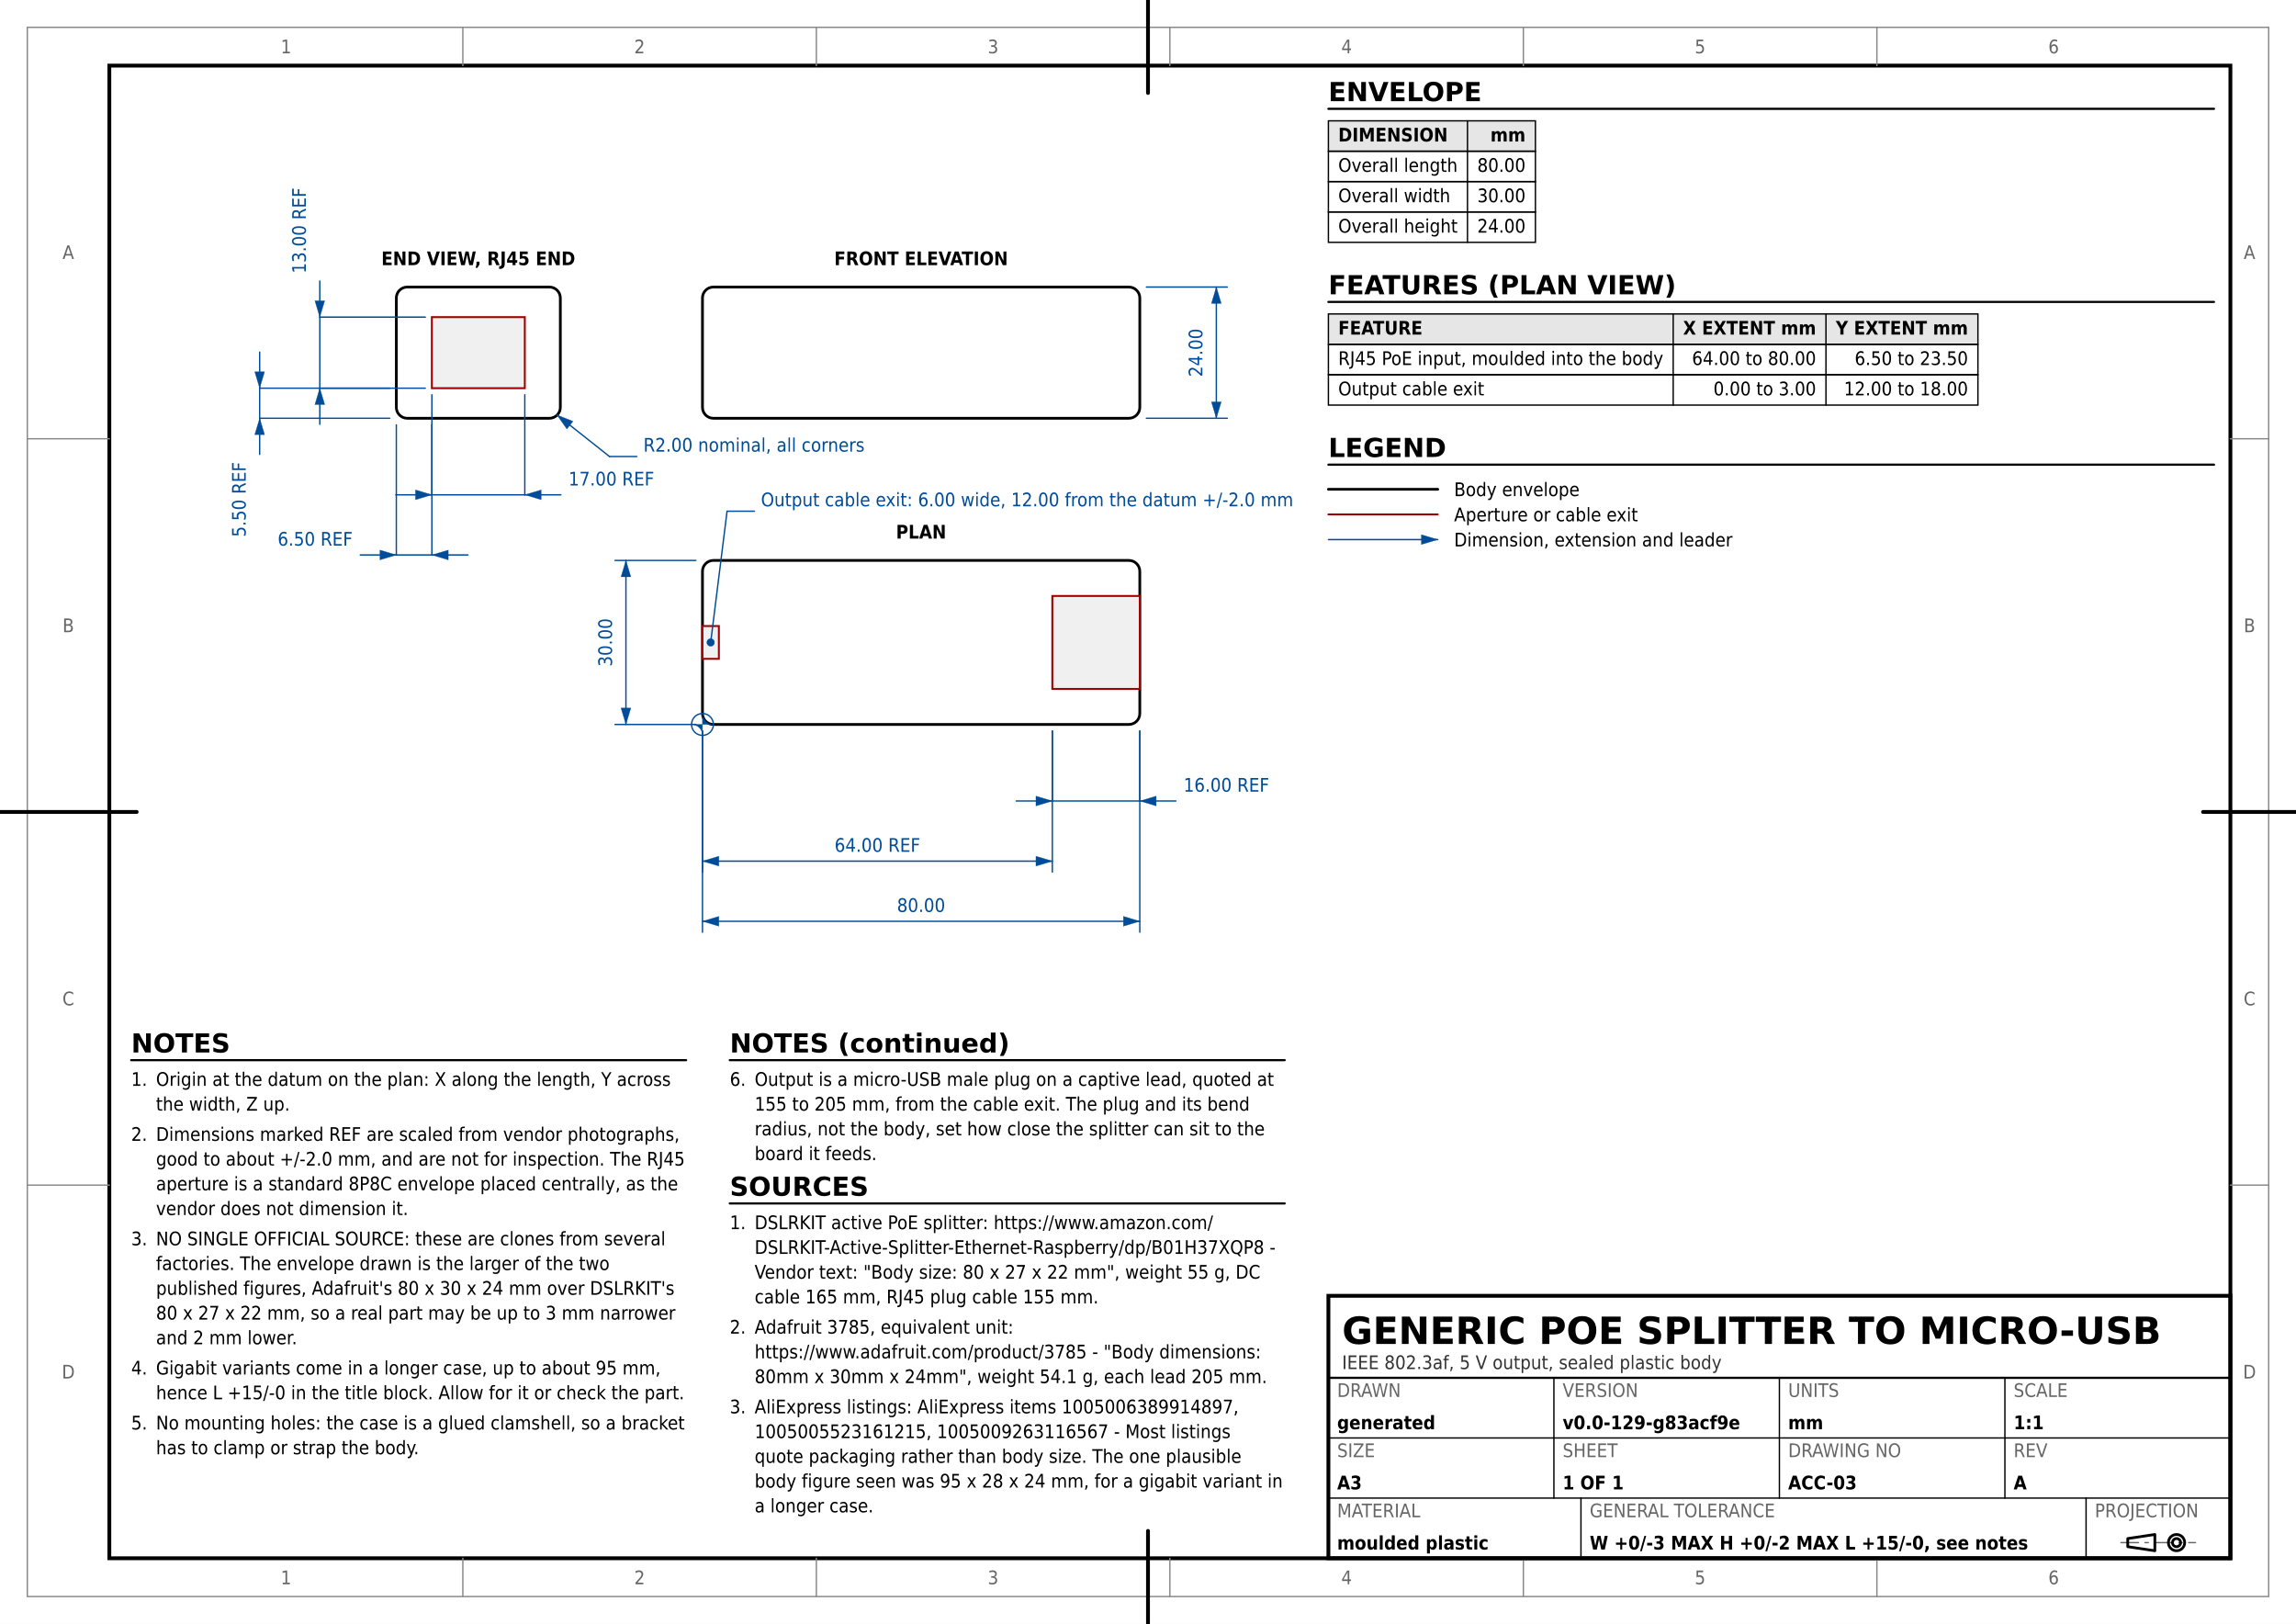
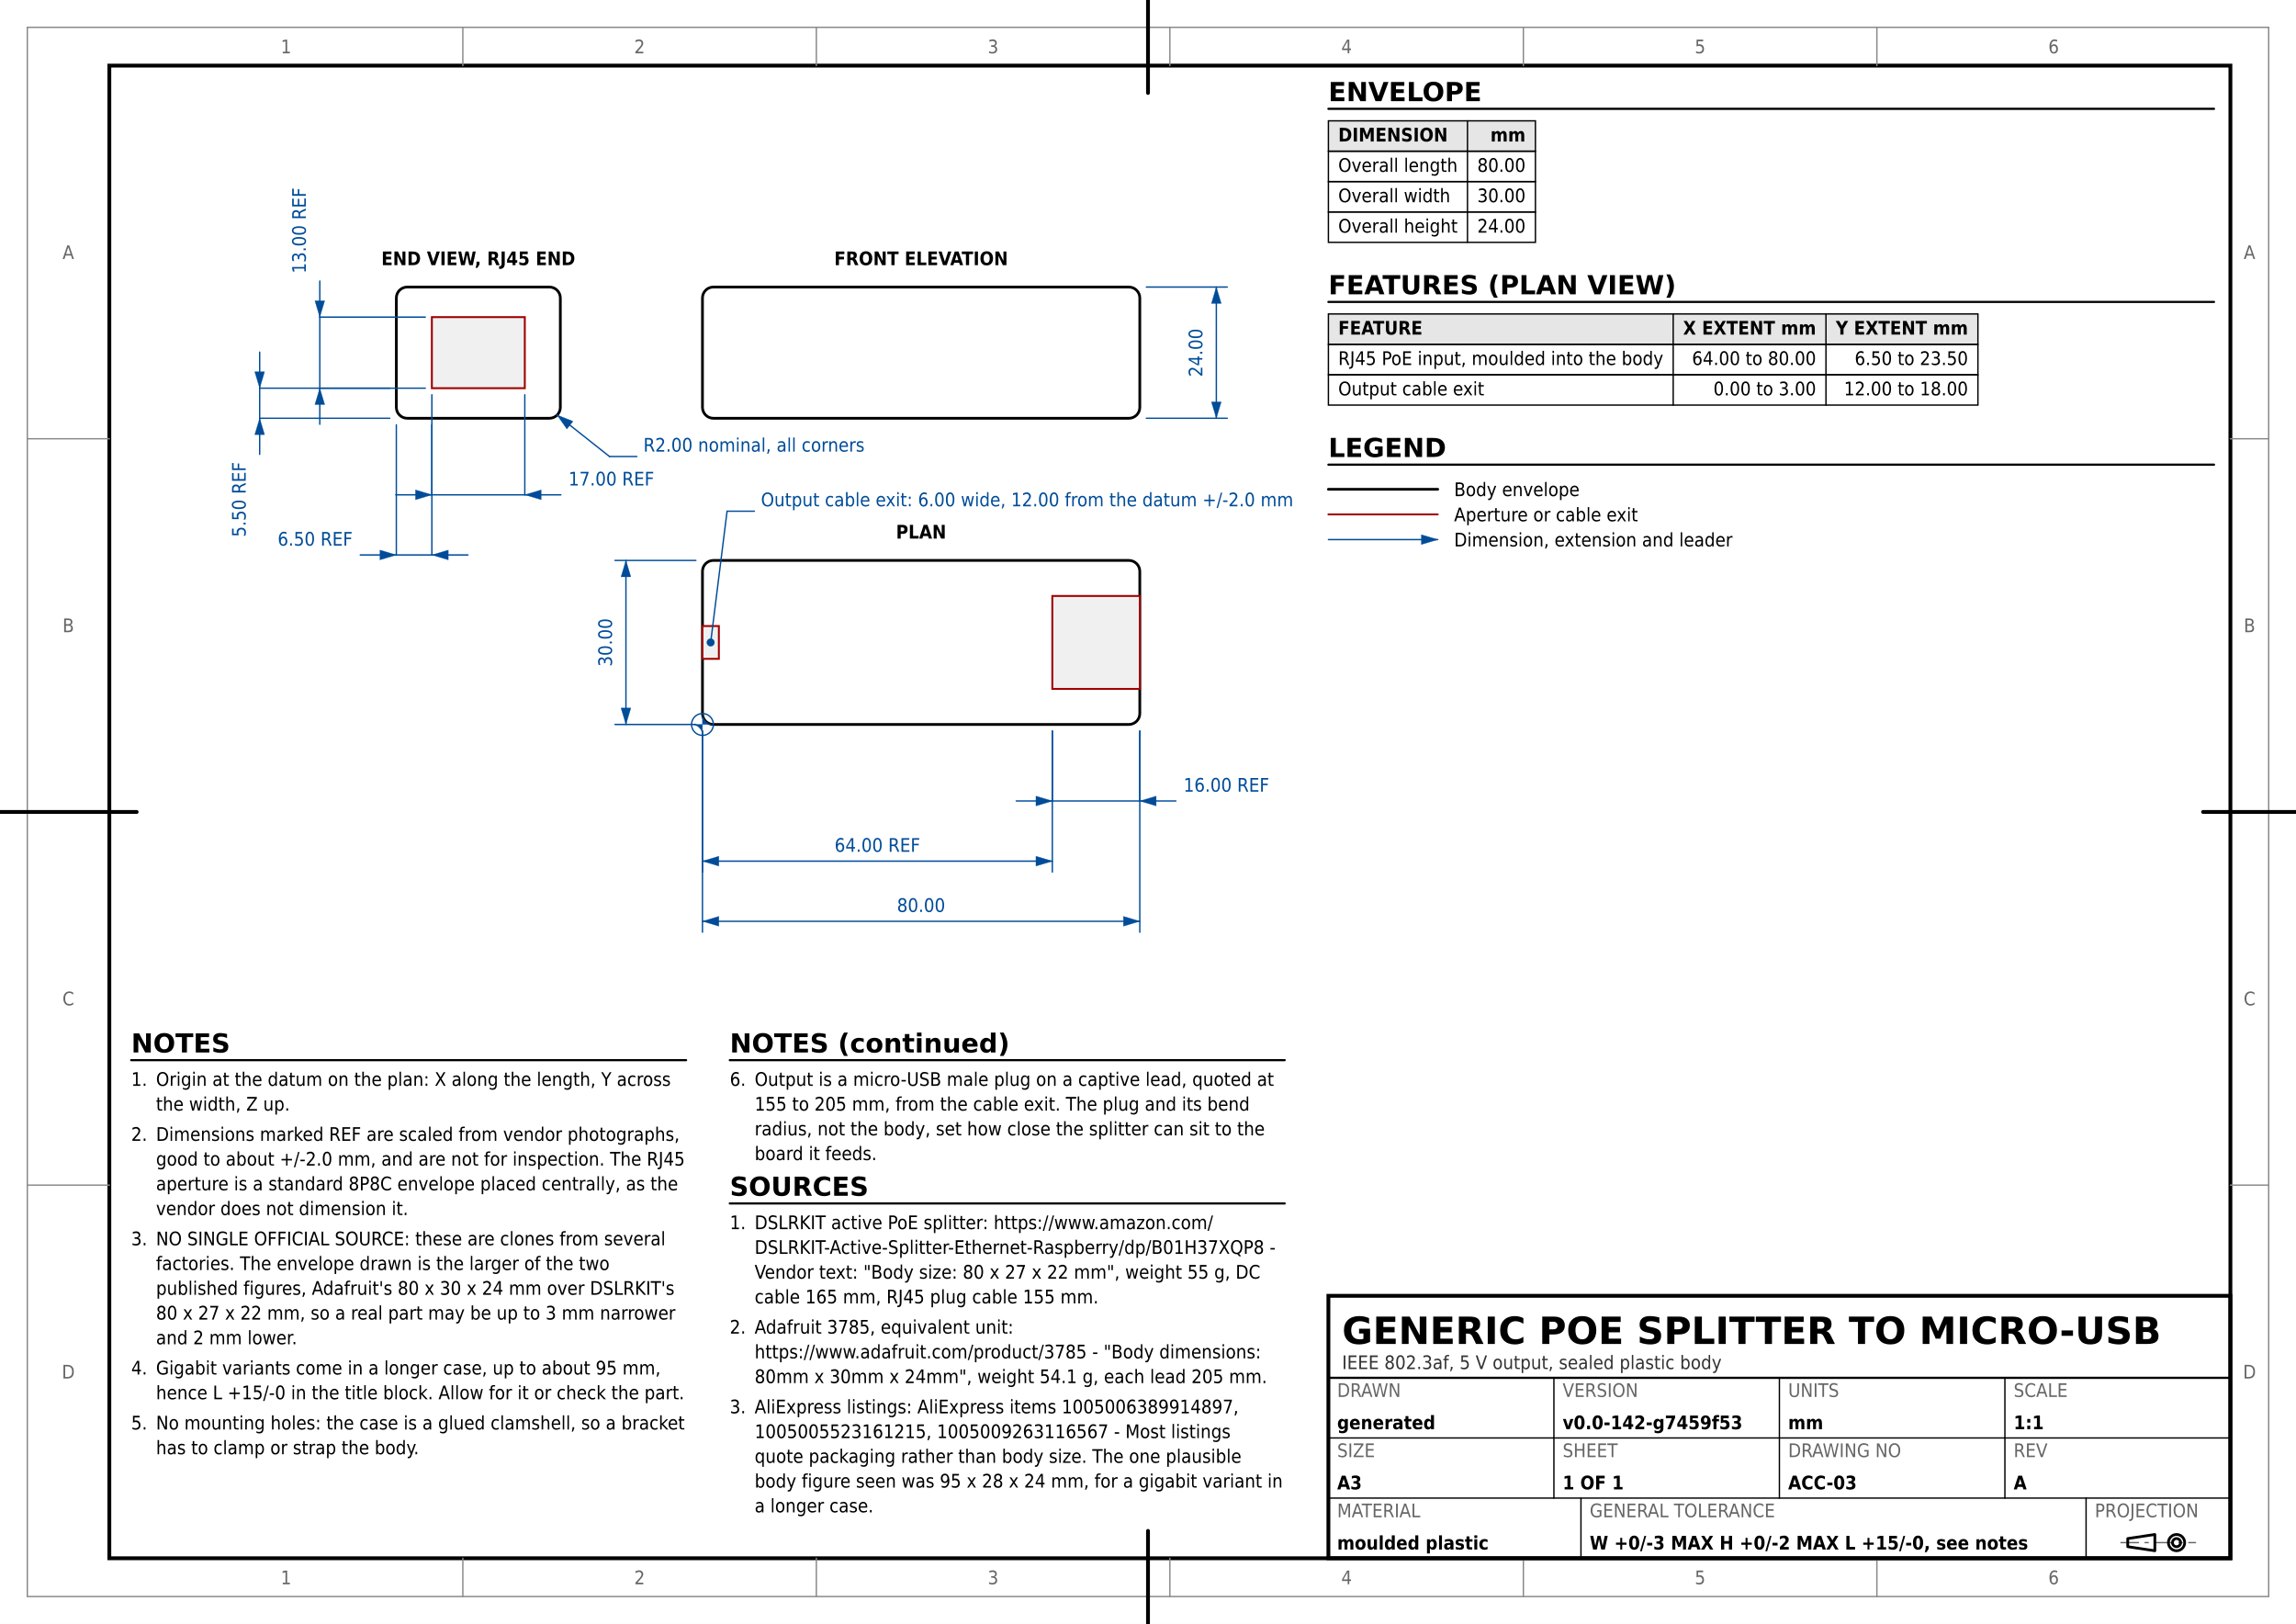
<svg xmlns="http://www.w3.org/2000/svg" version="1.1" width="420mm" height="297mm" viewBox="0 0 420 297">
  <rect width="100%" height="100%" fill="#ffffff" />
  <rect x="5" y="5" width="410" height="287" fill="none" stroke="#888888" stroke-width="0.25" />
  <rect x="20" y="12" width="388" height="273" fill="none" stroke="#000000" stroke-width="0.7" />
  <text x="52.333" y="289.75" font-family="DejaVu Sans Condensed, DejaVu Sans, Liberation Sans, sans-serif" font-size="3.429" fill="#666666" text-anchor="middle">1</text>
  <text x="52.333" y="9.75" font-family="DejaVu Sans Condensed, DejaVu Sans, Liberation Sans, sans-serif" font-size="3.429" fill="#666666" text-anchor="middle">1</text>
  <line x1="84.667" y1="292" x2="84.667" y2="285" stroke="#888888" stroke-width="0.25" stroke-linecap="round" />
  <line x1="84.667" y1="12" x2="84.667" y2="5" stroke="#888888" stroke-width="0.25" stroke-linecap="round" />
  <text x="117" y="289.75" font-family="DejaVu Sans Condensed, DejaVu Sans, Liberation Sans, sans-serif" font-size="3.429" fill="#666666" text-anchor="middle">2</text>
  <text x="117" y="9.75" font-family="DejaVu Sans Condensed, DejaVu Sans, Liberation Sans, sans-serif" font-size="3.429" fill="#666666" text-anchor="middle">2</text>
  <line x1="149.333" y1="292" x2="149.333" y2="285" stroke="#888888" stroke-width="0.25" stroke-linecap="round" />
  <line x1="149.333" y1="12" x2="149.333" y2="5" stroke="#888888" stroke-width="0.25" stroke-linecap="round" />
  <text x="181.667" y="289.75" font-family="DejaVu Sans Condensed, DejaVu Sans, Liberation Sans, sans-serif" font-size="3.429" fill="#666666" text-anchor="middle">3</text>
  <text x="181.667" y="9.75" font-family="DejaVu Sans Condensed, DejaVu Sans, Liberation Sans, sans-serif" font-size="3.429" fill="#666666" text-anchor="middle">3</text>
  <line x1="214" y1="292" x2="214" y2="285" stroke="#888888" stroke-width="0.25" stroke-linecap="round" />
  <line x1="214" y1="12" x2="214" y2="5" stroke="#888888" stroke-width="0.25" stroke-linecap="round" />
  <text x="246.333" y="289.75" font-family="DejaVu Sans Condensed, DejaVu Sans, Liberation Sans, sans-serif" font-size="3.429" fill="#666666" text-anchor="middle">4</text>
  <text x="246.333" y="9.75" font-family="DejaVu Sans Condensed, DejaVu Sans, Liberation Sans, sans-serif" font-size="3.429" fill="#666666" text-anchor="middle">4</text>
  <line x1="278.667" y1="292" x2="278.667" y2="285" stroke="#888888" stroke-width="0.25" stroke-linecap="round" />
  <line x1="278.667" y1="12" x2="278.667" y2="5" stroke="#888888" stroke-width="0.25" stroke-linecap="round" />
  <text x="311" y="289.75" font-family="DejaVu Sans Condensed, DejaVu Sans, Liberation Sans, sans-serif" font-size="3.429" fill="#666666" text-anchor="middle">5</text>
  <text x="311" y="9.75" font-family="DejaVu Sans Condensed, DejaVu Sans, Liberation Sans, sans-serif" font-size="3.429" fill="#666666" text-anchor="middle">5</text>
  <line x1="343.333" y1="292" x2="343.333" y2="285" stroke="#888888" stroke-width="0.25" stroke-linecap="round" />
  <line x1="343.333" y1="12" x2="343.333" y2="5" stroke="#888888" stroke-width="0.25" stroke-linecap="round" />
  <text x="375.667" y="289.75" font-family="DejaVu Sans Condensed, DejaVu Sans, Liberation Sans, sans-serif" font-size="3.429" fill="#666666" text-anchor="middle">6</text>
  <text x="375.667" y="9.75" font-family="DejaVu Sans Condensed, DejaVu Sans, Liberation Sans, sans-serif" font-size="3.429" fill="#666666" text-anchor="middle">6</text>
  <text x="12.5" y="252.125" font-family="DejaVu Sans Condensed, DejaVu Sans, Liberation Sans, sans-serif" font-size="3.429" fill="#666666" text-anchor="middle">D</text>
  <text x="411.5" y="252.125" font-family="DejaVu Sans Condensed, DejaVu Sans, Liberation Sans, sans-serif" font-size="3.429" fill="#666666" text-anchor="middle">D</text>
  <line x1="5" y1="216.75" x2="20" y2="216.75" stroke="#888888" stroke-width="0.25" stroke-linecap="round" />
  <line x1="408" y1="216.75" x2="415" y2="216.75" stroke="#888888" stroke-width="0.25" stroke-linecap="round" />
  <text x="12.5" y="183.875" font-family="DejaVu Sans Condensed, DejaVu Sans, Liberation Sans, sans-serif" font-size="3.429" fill="#666666" text-anchor="middle">C</text>
  <text x="411.5" y="183.875" font-family="DejaVu Sans Condensed, DejaVu Sans, Liberation Sans, sans-serif" font-size="3.429" fill="#666666" text-anchor="middle">C</text>
  <line x1="5" y1="148.5" x2="20" y2="148.5" stroke="#888888" stroke-width="0.25" stroke-linecap="round" />
  <line x1="408" y1="148.5" x2="415" y2="148.5" stroke="#888888" stroke-width="0.25" stroke-linecap="round" />
  <text x="12.5" y="115.625" font-family="DejaVu Sans Condensed, DejaVu Sans, Liberation Sans, sans-serif" font-size="3.429" fill="#666666" text-anchor="middle">B</text>
  <text x="411.5" y="115.625" font-family="DejaVu Sans Condensed, DejaVu Sans, Liberation Sans, sans-serif" font-size="3.429" fill="#666666" text-anchor="middle">B</text>
  <line x1="5" y1="80.25" x2="20" y2="80.25" stroke="#888888" stroke-width="0.25" stroke-linecap="round" />
  <line x1="408" y1="80.25" x2="415" y2="80.25" stroke="#888888" stroke-width="0.25" stroke-linecap="round" />
  <text x="12.5" y="47.375" font-family="DejaVu Sans Condensed, DejaVu Sans, Liberation Sans, sans-serif" font-size="3.429" fill="#666666" text-anchor="middle">A</text>
  <text x="411.5" y="47.375" font-family="DejaVu Sans Condensed, DejaVu Sans, Liberation Sans, sans-serif" font-size="3.429" fill="#666666" text-anchor="middle">A</text>
  <line x1="210" y1="297" x2="210" y2="280" stroke="#000000" stroke-width="0.7" stroke-linecap="round" />
  <line x1="210" y1="17" x2="210" y2="0" stroke="#000000" stroke-width="0.7" stroke-linecap="round" />
  <line x1="0" y1="148.5" x2="25" y2="148.5" stroke="#000000" stroke-width="0.7" stroke-linecap="round" />
  <line x1="403" y1="148.5" x2="420" y2="148.5" stroke="#000000" stroke-width="0.7" stroke-linecap="round" />
  <rect x="128.5" y="52.5" width="80" height="24" fill="none" stroke="#000000" stroke-width="0.5" rx="2" ry="2" />
  <rect x="128.5" y="102.5" width="80" height="30" fill="none" stroke="#000000" stroke-width="0.5" rx="2" ry="2" />
  <rect x="72.5" y="52.5" width="30" height="24" fill="none" stroke="#000000" stroke-width="0.5" rx="2" ry="2" />
  <text x="168.5" y="48.5" font-family="DejaVu Sans Condensed, DejaVu Sans, Liberation Sans, sans-serif" font-size="3.429" fill="#000000" text-anchor="middle" font-weight="bold">FRONT ELEVATION</text>
  <text x="168.5" y="98.5" font-family="DejaVu Sans Condensed, DejaVu Sans, Liberation Sans, sans-serif" font-size="3.429" fill="#000000" text-anchor="middle" font-weight="bold">PLAN</text>
  <text x="87.5" y="48.5" font-family="DejaVu Sans Condensed, DejaVu Sans, Liberation Sans, sans-serif" font-size="3.429" fill="#000000" text-anchor="middle" font-weight="bold">END VIEW, RJ45 END</text>
  <rect x="192.5" y="109" width="16" height="17" fill="#f0f0f0" stroke="#a00000" stroke-width="0.35" />
  <rect x="79" y="58" width="17" height="13" fill="#f0f0f0" stroke="#a00000" stroke-width="0.35" />
  <line x1="79" y1="72.2" x2="79" y2="90.5" stroke="#004c99" stroke-width="0.25" stroke-linecap="round" />
  <line x1="96" y1="72.2" x2="96" y2="90.5" stroke="#004c99" stroke-width="0.25" stroke-linecap="round" />
  <line x1="79" y1="90.5" x2="96" y2="90.5" stroke="#004c99" stroke-width="0.25" stroke-linecap="round" />
  <polygon points="79,90.5 76,89.6 76,91.4" fill="#004c99" stroke="#004c99" stroke-width="0.05" stroke-linejoin="round" />
  <polygon points="96,90.5 99,91.4 99,89.6" fill="#004c99" stroke="#004c99" stroke-width="0.05" stroke-linejoin="round" />
  <line x1="72.4" y1="90.5" x2="79" y2="90.5" stroke="#004c99" stroke-width="0.25" stroke-linecap="round" />
  <line x1="96" y1="90.5" x2="102.6" y2="90.5" stroke="#004c99" stroke-width="0.25" stroke-linecap="round" />
  <text x="104" y="88.791" font-family="DejaVu Sans Condensed, DejaVu Sans, Liberation Sans, sans-serif" font-size="3.429" fill="#004c99" text-anchor="start">17.00 REF</text>
  <line x1="72.5" y1="77.7" x2="72.5" y2="101.5" stroke="#004c99" stroke-width="0.25" stroke-linecap="round" />
  <line x1="79" y1="77.7" x2="79" y2="101.5" stroke="#004c99" stroke-width="0.25" stroke-linecap="round" />
  <line x1="72.5" y1="101.5" x2="79" y2="101.5" stroke="#004c99" stroke-width="0.25" stroke-linecap="round" />
  <polygon points="72.5,101.5 69.5,100.6 69.5,102.4" fill="#004c99" stroke="#004c99" stroke-width="0.05" stroke-linejoin="round" />
  <polygon points="79,101.5 82,102.4 82,100.6" fill="#004c99" stroke="#004c99" stroke-width="0.05" stroke-linejoin="round" />
  <line x1="65.9" y1="101.5" x2="72.5" y2="101.5" stroke="#004c99" stroke-width="0.25" stroke-linecap="round" />
  <line x1="79" y1="101.5" x2="85.6" y2="101.5" stroke="#004c99" stroke-width="0.25" stroke-linecap="round" />
  <text x="64.5" y="99.791" font-family="DejaVu Sans Condensed, DejaVu Sans, Liberation Sans, sans-serif" font-size="3.429" fill="#004c99" text-anchor="end">6.50 REF</text>
  <line x1="77.8" y1="71" x2="58.5" y2="71" stroke="#004c99" stroke-width="0.25" stroke-linecap="round" />
  <line x1="77.8" y1="58" x2="58.5" y2="58" stroke="#004c99" stroke-width="0.25" stroke-linecap="round" />
  <line x1="58.5" y1="71" x2="58.5" y2="58" stroke="#004c99" stroke-width="0.25" stroke-linecap="round" />
  <polygon points="58.5,71 57.6,74 59.4,74" fill="#004c99" stroke="#004c99" stroke-width="0.05" stroke-linejoin="round" />
  <polygon points="58.5,58 59.4,55 57.6,55" fill="#004c99" stroke="#004c99" stroke-width="0.05" stroke-linejoin="round" />
  <line x1="58.5" y1="77.6" x2="58.5" y2="71" stroke="#004c99" stroke-width="0.25" stroke-linecap="round" />
  <line x1="58.5" y1="58" x2="58.5" y2="51.4" stroke="#004c99" stroke-width="0.25" stroke-linecap="round" />
  <text x="55.945" y="50" font-family="DejaVu Sans Condensed, DejaVu Sans, Liberation Sans, sans-serif" font-size="3.429" fill="#004c99" text-anchor="start" transform="rotate(-90 55.9453 50)">13.00 REF</text>
  <line x1="71.3" y1="76.5" x2="47.5" y2="76.5" stroke="#004c99" stroke-width="0.25" stroke-linecap="round" />
  <line x1="71.3" y1="71" x2="47.5" y2="71" stroke="#004c99" stroke-width="0.25" stroke-linecap="round" />
  <line x1="47.5" y1="76.5" x2="47.5" y2="71" stroke="#004c99" stroke-width="0.25" stroke-linecap="round" />
  <polygon points="47.5,76.5 46.6,79.5 48.4,79.5" fill="#004c99" stroke="#004c99" stroke-width="0.05" stroke-linejoin="round" />
  <polygon points="47.5,71 48.4,68 46.6,68" fill="#004c99" stroke="#004c99" stroke-width="0.05" stroke-linejoin="round" />
  <line x1="47.5" y1="83.1" x2="47.5" y2="76.5" stroke="#004c99" stroke-width="0.25" stroke-linecap="round" />
  <line x1="47.5" y1="71" x2="47.5" y2="64.4" stroke="#004c99" stroke-width="0.25" stroke-linecap="round" />
  <text x="44.945" y="84.5" font-family="DejaVu Sans Condensed, DejaVu Sans, Liberation Sans, sans-serif" font-size="3.429" fill="#004c99" text-anchor="end" transform="rotate(-90 44.9453 84.5)">5.50 REF</text>
  <line x1="192.5" y1="133.7" x2="192.5" y2="146.5" stroke="#004c99" stroke-width="0.25" stroke-linecap="round" />
  <line x1="208.5" y1="133.7" x2="208.5" y2="146.5" stroke="#004c99" stroke-width="0.25" stroke-linecap="round" />
  <line x1="192.5" y1="146.5" x2="208.5" y2="146.5" stroke="#004c99" stroke-width="0.25" stroke-linecap="round" />
  <polygon points="192.5,146.5 189.5,145.6 189.5,147.4" fill="#004c99" stroke="#004c99" stroke-width="0.05" stroke-linejoin="round" />
  <polygon points="208.5,146.5 211.5,147.4 211.5,145.6" fill="#004c99" stroke="#004c99" stroke-width="0.05" stroke-linejoin="round" />
  <line x1="185.9" y1="146.5" x2="192.5" y2="146.5" stroke="#004c99" stroke-width="0.25" stroke-linecap="round" />
  <line x1="208.5" y1="146.5" x2="215.1" y2="146.5" stroke="#004c99" stroke-width="0.25" stroke-linecap="round" />
  <text x="216.5" y="144.791" font-family="DejaVu Sans Condensed, DejaVu Sans, Liberation Sans, sans-serif" font-size="3.429" fill="#004c99" text-anchor="start">16.00 REF</text>
  <line x1="128.5" y1="133.7" x2="128.5" y2="159.5" stroke="#004c99" stroke-width="0.25" stroke-linecap="round" />
  <line x1="192.5" y1="133.7" x2="192.5" y2="159.5" stroke="#004c99" stroke-width="0.25" stroke-linecap="round" />
  <line x1="128.5" y1="157.5" x2="192.5" y2="157.5" stroke="#004c99" stroke-width="0.25" stroke-linecap="round" />
  <polygon points="128.5,157.5 131.5,158.4 131.5,156.6" fill="#004c99" stroke="#004c99" stroke-width="0.05" stroke-linejoin="round" />
  <polygon points="192.5,157.5 189.5,156.6 189.5,158.4" fill="#004c99" stroke="#004c99" stroke-width="0.05" stroke-linejoin="round" />
  <text x="160.5" y="155.791" font-family="DejaVu Sans Condensed, DejaVu Sans, Liberation Sans, sans-serif" font-size="3.429" fill="#004c99" text-anchor="middle">64.00 REF</text>
  <rect x="128.5" y="114.5" width="3" height="6" fill="#f0f0f0" stroke="#a00000" stroke-width="0.35" />
  <circle cx="130" cy="117.5" r="0.7" fill="#004c99" stroke="#004c99" stroke-width="0.05" />
  <line x1="130" y1="117.5" x2="133" y2="93.5" stroke="#004c99" stroke-width="0.25" stroke-linecap="round" />
  <line x1="133" y1="93.5" x2="138" y2="93.5" stroke="#004c99" stroke-width="0.25" stroke-linecap="round" />
  <text x="139.2" y="92.6" font-family="DejaVu Sans Condensed, DejaVu Sans, Liberation Sans, sans-serif" font-size="3.429" fill="#004c99" text-anchor="start">Output cable exit: 6.00 wide, 12.00 from the datum +/-2.0 mm</text>
  <line x1="128.5" y1="133.7" x2="128.5" y2="170.5" stroke="#004c99" stroke-width="0.25" stroke-linecap="round" />
  <line x1="208.5" y1="133.7" x2="208.5" y2="170.5" stroke="#004c99" stroke-width="0.25" stroke-linecap="round" />
  <line x1="128.5" y1="168.5" x2="208.5" y2="168.5" stroke="#004c99" stroke-width="0.25" stroke-linecap="round" />
  <polygon points="128.5,168.5 131.5,169.4 131.5,167.6" fill="#004c99" stroke="#004c99" stroke-width="0.05" stroke-linejoin="round" />
  <polygon points="208.5,168.5 205.5,167.6 205.5,169.4" fill="#004c99" stroke="#004c99" stroke-width="0.05" stroke-linejoin="round" />
  <text x="168.5" y="166.791" font-family="DejaVu Sans Condensed, DejaVu Sans, Liberation Sans, sans-serif" font-size="3.429" fill="#004c99" text-anchor="middle">80.00</text>
  <line x1="127.3" y1="132.5" x2="112.5" y2="132.5" stroke="#004c99" stroke-width="0.25" stroke-linecap="round" />
  <line x1="127.3" y1="102.5" x2="112.5" y2="102.5" stroke="#004c99" stroke-width="0.25" stroke-linecap="round" />
  <line x1="114.5" y1="132.5" x2="114.5" y2="102.5" stroke="#004c99" stroke-width="0.25" stroke-linecap="round" />
  <polygon points="114.5,132.5 115.4,129.5 113.6,129.5" fill="#004c99" stroke="#004c99" stroke-width="0.05" stroke-linejoin="round" />
  <polygon points="114.5,102.5 113.6,105.5 115.4,105.5" fill="#004c99" stroke="#004c99" stroke-width="0.05" stroke-linejoin="round" />
  <text x="111.945" y="117.5" font-family="DejaVu Sans Condensed, DejaVu Sans, Liberation Sans, sans-serif" font-size="3.429" fill="#004c99" text-anchor="middle" transform="rotate(-90 111.9453 117.5)">30.00</text>
  <line x1="209.7" y1="76.5" x2="224.5" y2="76.5" stroke="#004c99" stroke-width="0.25" stroke-linecap="round" />
  <line x1="209.7" y1="52.5" x2="224.5" y2="52.5" stroke="#004c99" stroke-width="0.25" stroke-linecap="round" />
  <line x1="222.5" y1="76.5" x2="222.5" y2="52.5" stroke="#004c99" stroke-width="0.25" stroke-linecap="round" />
  <polygon points="222.5,76.5 223.4,73.5 221.6,73.5" fill="#004c99" stroke="#004c99" stroke-width="0.05" stroke-linejoin="round" />
  <polygon points="222.5,52.5 221.6,55.5 223.4,55.5" fill="#004c99" stroke="#004c99" stroke-width="0.05" stroke-linejoin="round" />
  <text x="219.945" y="64.5" font-family="DejaVu Sans Condensed, DejaVu Sans, Liberation Sans, sans-serif" font-size="3.429" fill="#004c99" text-anchor="middle" transform="rotate(-90 219.9453 64.5)">24.00</text>
  <polygon points="101.9,75.9 103.694,78.468 104.811,77.056" fill="#004c99" stroke="#004c99" stroke-width="0.05" stroke-linejoin="round" />
  <line x1="101.9" y1="75.9" x2="111.5" y2="83.5" stroke="#004c99" stroke-width="0.25" stroke-linecap="round" />
  <line x1="111.5" y1="83.5" x2="116.5" y2="83.5" stroke="#004c99" stroke-width="0.25" stroke-linecap="round" />
  <text x="117.7" y="82.6" font-family="DejaVu Sans Condensed, DejaVu Sans, Liberation Sans, sans-serif" font-size="3.429" fill="#004c99" text-anchor="start">R2.00 nominal, all corners</text>
  <circle cx="128.5" cy="132.5" r="2" fill="none" stroke="#004c99" stroke-width="0.25" />
  <path d="M 128.5 132.5 L 130.5 132.5 A 2.0 2.0 0 0 1 128.5 130.5 Z" fill="#004c99" stroke="#004c99" stroke-width="0.05" stroke-linejoin="round" stroke-linecap="round" />
  <path d="M 128.5 132.5 L 126.5 132.5 A 2.0 2.0 0 0 1 128.5 134.5 Z" fill="#004c99" stroke="#004c99" stroke-width="0.05" stroke-linejoin="round" stroke-linecap="round" />
  <text x="243" y="18.5" font-family="DejaVu Sans, Liberation Sans, sans-serif" font-size="4.801" fill="#000000" text-anchor="start" font-weight="bold">ENVELOPE</text>
  <line x1="243" y1="19.9" x2="405" y2="19.9" stroke="#000000" stroke-width="0.4" stroke-linecap="round" />
  <rect x="243" y="22.1" width="37.87" height="5.556" fill="#e6e6e6" stroke="#000000" stroke-width="0.25" />
  <text x="244.8" y="25.878" font-family="DejaVu Sans Condensed, DejaVu Sans, Liberation Sans, sans-serif" font-size="3.429" fill="#000000" text-anchor="start" font-weight="bold">DIMENSION</text>
  <text x="279.07" y="25.878" font-family="DejaVu Sans Condensed, DejaVu Sans, Liberation Sans, sans-serif" font-size="3.429" fill="#000000" text-anchor="end" font-weight="bold">mm</text>
  <rect x="243" y="27.656" width="37.87" height="5.556" fill="none" stroke="#000000" stroke-width="0.25" />
  <text x="244.8" y="31.433" font-family="DejaVu Sans Condensed, DejaVu Sans, Liberation Sans, sans-serif" font-size="3.429" fill="#000000" text-anchor="start">Overall length</text>
  <text x="279.07" y="31.433" font-family="DejaVu Sans Condensed, DejaVu Sans, Liberation Sans, sans-serif" font-size="3.429" fill="#000000" text-anchor="end">80.00</text>
  <rect x="243" y="33.211" width="37.87" height="5.556" fill="none" stroke="#000000" stroke-width="0.25" />
  <text x="244.8" y="36.989" font-family="DejaVu Sans Condensed, DejaVu Sans, Liberation Sans, sans-serif" font-size="3.429" fill="#000000" text-anchor="start">Overall width</text>
  <text x="279.07" y="36.989" font-family="DejaVu Sans Condensed, DejaVu Sans, Liberation Sans, sans-serif" font-size="3.429" fill="#000000" text-anchor="end">30.00</text>
  <rect x="243" y="38.767" width="37.87" height="5.556" fill="none" stroke="#000000" stroke-width="0.25" />
  <text x="244.8" y="42.544" font-family="DejaVu Sans Condensed, DejaVu Sans, Liberation Sans, sans-serif" font-size="3.429" fill="#000000" text-anchor="start">Overall height</text>
  <text x="279.07" y="42.544" font-family="DejaVu Sans Condensed, DejaVu Sans, Liberation Sans, sans-serif" font-size="3.429" fill="#000000" text-anchor="end">24.00</text>
  <line x1="268.441" y1="22.1" x2="268.441" y2="44.322" stroke="#000000" stroke-width="0.25" stroke-linecap="round" />
  <text x="243" y="53.822" font-family="DejaVu Sans, Liberation Sans, sans-serif" font-size="4.801" fill="#000000" text-anchor="start" font-weight="bold">FEATURES (PLAN VIEW)</text>
  <line x1="243" y1="55.222" x2="405" y2="55.222" stroke="#000000" stroke-width="0.4" stroke-linecap="round" />
  <rect x="243" y="57.422" width="118.816" height="5.556" fill="#e6e6e6" stroke="#000000" stroke-width="0.25" />
  <text x="244.8" y="61.2" font-family="DejaVu Sans Condensed, DejaVu Sans, Liberation Sans, sans-serif" font-size="3.429" fill="#000000" text-anchor="start" font-weight="bold">FEATURE</text>
  <text x="332.218" y="61.2" font-family="DejaVu Sans Condensed, DejaVu Sans, Liberation Sans, sans-serif" font-size="3.429" fill="#000000" text-anchor="end" font-weight="bold">X EXTENT mm</text>
  <text x="360.016" y="61.2" font-family="DejaVu Sans Condensed, DejaVu Sans, Liberation Sans, sans-serif" font-size="3.429" fill="#000000" text-anchor="end" font-weight="bold">Y EXTENT mm</text>
  <rect x="243" y="62.978" width="118.816" height="5.556" fill="none" stroke="#000000" stroke-width="0.25" />
  <text x="244.8" y="66.756" font-family="DejaVu Sans Condensed, DejaVu Sans, Liberation Sans, sans-serif" font-size="3.429" fill="#000000" text-anchor="start">RJ45 PoE input, moulded into the body</text>
  <text x="332.218" y="66.756" font-family="DejaVu Sans Condensed, DejaVu Sans, Liberation Sans, sans-serif" font-size="3.429" fill="#000000" text-anchor="end">64.00 to 80.00</text>
  <text x="360.016" y="66.756" font-family="DejaVu Sans Condensed, DejaVu Sans, Liberation Sans, sans-serif" font-size="3.429" fill="#000000" text-anchor="end">6.50 to 23.50</text>
  <rect x="243" y="68.533" width="118.816" height="5.556" fill="none" stroke="#000000" stroke-width="0.25" />
  <text x="244.8" y="72.311" font-family="DejaVu Sans Condensed, DejaVu Sans, Liberation Sans, sans-serif" font-size="3.429" fill="#000000" text-anchor="start">Output cable exit</text>
  <text x="332.218" y="72.311" font-family="DejaVu Sans Condensed, DejaVu Sans, Liberation Sans, sans-serif" font-size="3.429" fill="#000000" text-anchor="end">0.00 to 3.00</text>
  <text x="360.016" y="72.311" font-family="DejaVu Sans Condensed, DejaVu Sans, Liberation Sans, sans-serif" font-size="3.429" fill="#000000" text-anchor="end">12.00 to 18.00</text>
  <line x1="306.074" y1="57.422" x2="306.074" y2="74.089" stroke="#000000" stroke-width="0.25" stroke-linecap="round" />
  <line x1="334.018" y1="57.422" x2="334.018" y2="74.089" stroke="#000000" stroke-width="0.25" stroke-linecap="round" />
  <text x="243" y="83.589" font-family="DejaVu Sans, Liberation Sans, sans-serif" font-size="4.801" fill="#000000" text-anchor="start" font-weight="bold">LEGEND</text>
  <line x1="243" y1="84.989" x2="405" y2="84.989" stroke="#000000" stroke-width="0.4" stroke-linecap="round" />
  <line x1="243" y1="89.489" x2="263" y2="89.489" stroke="#000000" stroke-width="0.5" stroke-linecap="round" />
  <text x="266" y="90.739" font-family="DejaVu Sans Condensed, DejaVu Sans, Liberation Sans, sans-serif" font-size="3.429" fill="#000000" text-anchor="start">Body envelope</text>
  <line x1="243" y1="94.089" x2="263" y2="94.089" stroke="#a00000" stroke-width="0.35" stroke-linecap="round" />
  <text x="266" y="95.339" font-family="DejaVu Sans Condensed, DejaVu Sans, Liberation Sans, sans-serif" font-size="3.429" fill="#000000" text-anchor="start">Aperture or cable exit</text>
  <line x1="243" y1="98.689" x2="263" y2="98.689" stroke="#004c99" stroke-width="0.25" stroke-linecap="round" />
  <polygon points="263,98.689 260,97.789 260,99.589" fill="#004c99" stroke="#004c99" stroke-width="0.05" stroke-linejoin="round" />
  <text x="266" y="99.939" font-family="DejaVu Sans Condensed, DejaVu Sans, Liberation Sans, sans-serif" font-size="3.429" fill="#000000" text-anchor="start">Dimension, extension and leader</text>
  <text x="24" y="192.5" font-family="DejaVu Sans, Liberation Sans, sans-serif" font-size="4.801" fill="#000000" text-anchor="start" font-weight="bold">NOTES</text>
  <line x1="24" y1="193.9" x2="125.5" y2="193.9" stroke="#000000" stroke-width="0.4" stroke-linecap="round" />
  <text x="24" y="198.6" font-family="DejaVu Sans Condensed, DejaVu Sans, Liberation Sans, sans-serif" font-size="3.429" fill="#000000" text-anchor="start">1.</text>
  <text x="28.542" y="198.6" font-family="DejaVu Sans Condensed, DejaVu Sans, Liberation Sans, sans-serif" font-size="3.429" fill="#000000" text-anchor="start">Origin at the datum on the plan: X along the length, Y across</text>
  <text x="28.542" y="203.127" font-family="DejaVu Sans Condensed, DejaVu Sans, Liberation Sans, sans-serif" font-size="3.429" fill="#000000" text-anchor="start">the width, Z up.</text>
  <text x="24" y="208.654" font-family="DejaVu Sans Condensed, DejaVu Sans, Liberation Sans, sans-serif" font-size="3.429" fill="#000000" text-anchor="start">2.</text>
  <text x="28.542" y="208.654" font-family="DejaVu Sans Condensed, DejaVu Sans, Liberation Sans, sans-serif" font-size="3.429" fill="#000000" text-anchor="start">Dimensions marked REF are scaled from vendor photographs,</text>
  <text x="28.542" y="213.18" font-family="DejaVu Sans Condensed, DejaVu Sans, Liberation Sans, sans-serif" font-size="3.429" fill="#000000" text-anchor="start">good to about +/-2.0 mm, and are not for inspection. The RJ45</text>
  <text x="28.542" y="217.707" font-family="DejaVu Sans Condensed, DejaVu Sans, Liberation Sans, sans-serif" font-size="3.429" fill="#000000" text-anchor="start">aperture is a standard 8P8C envelope placed centrally, as the</text>
  <text x="28.542" y="222.234" font-family="DejaVu Sans Condensed, DejaVu Sans, Liberation Sans, sans-serif" font-size="3.429" fill="#000000" text-anchor="start">vendor does not dimension it.</text>
  <text x="24" y="227.761" font-family="DejaVu Sans Condensed, DejaVu Sans, Liberation Sans, sans-serif" font-size="3.429" fill="#000000" text-anchor="start">3.</text>
  <text x="28.542" y="227.761" font-family="DejaVu Sans Condensed, DejaVu Sans, Liberation Sans, sans-serif" font-size="3.429" fill="#000000" text-anchor="start">NO SINGLE OFFICIAL SOURCE: these are clones from several</text>
  <text x="28.542" y="232.287" font-family="DejaVu Sans Condensed, DejaVu Sans, Liberation Sans, sans-serif" font-size="3.429" fill="#000000" text-anchor="start">factories. The envelope drawn is the larger of the two</text>
  <text x="28.542" y="236.814" font-family="DejaVu Sans Condensed, DejaVu Sans, Liberation Sans, sans-serif" font-size="3.429" fill="#000000" text-anchor="start">published figures, Adafruit's 80 x 30 x 24 mm over DSLRKIT's</text>
  <text x="28.542" y="241.341" font-family="DejaVu Sans Condensed, DejaVu Sans, Liberation Sans, sans-serif" font-size="3.429" fill="#000000" text-anchor="start">80 x 27 x 22 mm, so a real part may be up to 3 mm narrower</text>
  <text x="28.542" y="245.868" font-family="DejaVu Sans Condensed, DejaVu Sans, Liberation Sans, sans-serif" font-size="3.429" fill="#000000" text-anchor="start">and 2 mm lower.</text>
  <text x="24" y="251.394" font-family="DejaVu Sans Condensed, DejaVu Sans, Liberation Sans, sans-serif" font-size="3.429" fill="#000000" text-anchor="start">4.</text>
  <text x="28.542" y="251.394" font-family="DejaVu Sans Condensed, DejaVu Sans, Liberation Sans, sans-serif" font-size="3.429" fill="#000000" text-anchor="start">Gigabit variants come in a longer case, up to about 95 mm,</text>
  <text x="28.542" y="255.921" font-family="DejaVu Sans Condensed, DejaVu Sans, Liberation Sans, sans-serif" font-size="3.429" fill="#000000" text-anchor="start">hence L +15/-0 in the title block. Allow for it or check the part.</text>
  <text x="24" y="261.448" font-family="DejaVu Sans Condensed, DejaVu Sans, Liberation Sans, sans-serif" font-size="3.429" fill="#000000" text-anchor="start">5.</text>
  <text x="28.542" y="261.448" font-family="DejaVu Sans Condensed, DejaVu Sans, Liberation Sans, sans-serif" font-size="3.429" fill="#000000" text-anchor="start">No mounting holes: the case is a glued clamshell, so a bracket</text>
  <text x="28.542" y="265.974" font-family="DejaVu Sans Condensed, DejaVu Sans, Liberation Sans, sans-serif" font-size="3.429" fill="#000000" text-anchor="start">has to clamp or strap the body.</text>
  <text x="133.5" y="192.5" font-family="DejaVu Sans, Liberation Sans, sans-serif" font-size="4.801" fill="#000000" text-anchor="start" font-weight="bold">NOTES (continued)</text>
  <line x1="133.5" y1="193.9" x2="235" y2="193.9" stroke="#000000" stroke-width="0.4" stroke-linecap="round" />
  <text x="133.5" y="198.6" font-family="DejaVu Sans Condensed, DejaVu Sans, Liberation Sans, sans-serif" font-size="3.429" fill="#000000" text-anchor="start">6.</text>
  <text x="138.042" y="198.6" font-family="DejaVu Sans Condensed, DejaVu Sans, Liberation Sans, sans-serif" font-size="3.429" fill="#000000" text-anchor="start">Output is a micro-USB male plug on a captive lead, quoted at</text>
  <text x="138.042" y="203.127" font-family="DejaVu Sans Condensed, DejaVu Sans, Liberation Sans, sans-serif" font-size="3.429" fill="#000000" text-anchor="start">155 to 205 mm, from the cable exit. The plug and its bend</text>
  <text x="138.042" y="207.654" font-family="DejaVu Sans Condensed, DejaVu Sans, Liberation Sans, sans-serif" font-size="3.429" fill="#000000" text-anchor="start">radius, not the body, set how close the splitter can sit to the</text>
  <text x="138.042" y="212.18" font-family="DejaVu Sans Condensed, DejaVu Sans, Liberation Sans, sans-serif" font-size="3.429" fill="#000000" text-anchor="start">board it feeds.</text>
  <text x="133.5" y="218.707" font-family="DejaVu Sans, Liberation Sans, sans-serif" font-size="4.801" fill="#000000" text-anchor="start" font-weight="bold">SOURCES</text>
  <line x1="133.5" y1="220.107" x2="235" y2="220.107" stroke="#000000" stroke-width="0.4" stroke-linecap="round" />
  <text x="133.5" y="224.807" font-family="DejaVu Sans Condensed, DejaVu Sans, Liberation Sans, sans-serif" font-size="3.429" fill="#000000" text-anchor="start">1.</text>
  <text x="138.042" y="224.807" font-family="DejaVu Sans Condensed, DejaVu Sans, Liberation Sans, sans-serif" font-size="3.429" fill="#000000" text-anchor="start">DSLRKIT active PoE splitter: https://www.amazon.com/</text>
  <text x="138.042" y="229.334" font-family="DejaVu Sans Condensed, DejaVu Sans, Liberation Sans, sans-serif" font-size="3.429" fill="#000000" text-anchor="start">DSLRKIT-Active-Splitter-Ethernet-Raspberry/dp/B01H37XQP8 -</text>
  <text x="138.042" y="233.861" font-family="DejaVu Sans Condensed, DejaVu Sans, Liberation Sans, sans-serif" font-size="3.429" fill="#000000" text-anchor="start">Vendor text: "Body size: 80 x 27 x 22 mm", weight 55 g, DC</text>
  <text x="138.042" y="238.387" font-family="DejaVu Sans Condensed, DejaVu Sans, Liberation Sans, sans-serif" font-size="3.429" fill="#000000" text-anchor="start">cable 165 mm, RJ45 plug cable 155 mm.</text>
  <text x="133.5" y="243.914" font-family="DejaVu Sans Condensed, DejaVu Sans, Liberation Sans, sans-serif" font-size="3.429" fill="#000000" text-anchor="start">2.</text>
  <text x="138.042" y="243.914" font-family="DejaVu Sans Condensed, DejaVu Sans, Liberation Sans, sans-serif" font-size="3.429" fill="#000000" text-anchor="start">Adafruit 3785, equivalent unit:</text>
  <text x="138.042" y="248.441" font-family="DejaVu Sans Condensed, DejaVu Sans, Liberation Sans, sans-serif" font-size="3.429" fill="#000000" text-anchor="start">https://www.adafruit.com/product/3785 - "Body dimensions:</text>
  <text x="138.042" y="252.968" font-family="DejaVu Sans Condensed, DejaVu Sans, Liberation Sans, sans-serif" font-size="3.429" fill="#000000" text-anchor="start">80mm x 30mm x 24mm", weight 54.1 g, each lead 205 mm.</text>
  <text x="133.5" y="258.494" font-family="DejaVu Sans Condensed, DejaVu Sans, Liberation Sans, sans-serif" font-size="3.429" fill="#000000" text-anchor="start">3.</text>
  <text x="138.042" y="258.494" font-family="DejaVu Sans Condensed, DejaVu Sans, Liberation Sans, sans-serif" font-size="3.429" fill="#000000" text-anchor="start">AliExpress listings: AliExpress items 1005006389914897,</text>
  <text x="138.042" y="263.021" font-family="DejaVu Sans Condensed, DejaVu Sans, Liberation Sans, sans-serif" font-size="3.429" fill="#000000" text-anchor="start">1005005523161215, 1005009263116567 - Most listings</text>
  <text x="138.042" y="267.548" font-family="DejaVu Sans Condensed, DejaVu Sans, Liberation Sans, sans-serif" font-size="3.429" fill="#000000" text-anchor="start">quote packaging rather than body size. The one plausible</text>
  <text x="138.042" y="272.075" font-family="DejaVu Sans Condensed, DejaVu Sans, Liberation Sans, sans-serif" font-size="3.429" fill="#000000" text-anchor="start">body figure seen was 95 x 28 x 24 mm, for a gigabit variant in</text>
  <text x="138.042" y="276.601" font-family="DejaVu Sans Condensed, DejaVu Sans, Liberation Sans, sans-serif" font-size="3.429" fill="#000000" text-anchor="start">a longer case.</text>
  <rect x="243" y="237" width="165" height="48" fill="none" stroke="#000000" stroke-width="0.7" />
  <line x1="243" y1="252" x2="408" y2="252" stroke="#000000" stroke-width="0.4" stroke-linecap="round" />
  <text x="245.5" y="245.8" font-family="DejaVu Sans, Liberation Sans, sans-serif" font-size="6.859" fill="#000000" text-anchor="start" font-weight="bold">GENERIC POE SPLITTER TO MICRO-USB</text>
  <text x="245.5" y="250.4" font-family="DejaVu Sans Condensed, DejaVu Sans, Liberation Sans, sans-serif" font-size="3.429" fill="#333333" text-anchor="start">IEEE 802.3af, 5 V output, sealed plastic body</text>
  <text x="244.6" y="255.5" font-family="DejaVu Sans Condensed, DejaVu Sans, Liberation Sans, sans-serif" font-size="3.429" fill="#666666" text-anchor="start">DRAWN</text>
  <text x="244.6" y="261.4" font-family="DejaVu Sans Condensed, DejaVu Sans, Liberation Sans, sans-serif" font-size="3.429" fill="#000000" text-anchor="start" font-weight="bold">generated</text>
  <line x1="284.25" y1="263" x2="284.25" y2="252" stroke="#000000" stroke-width="0.25" stroke-linecap="round" />
  <text x="285.85" y="255.5" font-family="DejaVu Sans Condensed, DejaVu Sans, Liberation Sans, sans-serif" font-size="3.429" fill="#666666" text-anchor="start">VERSION</text>
-   <text x="285.85" y="261.4" font-family="DejaVu Sans Condensed, DejaVu Sans, Liberation Sans, sans-serif" font-size="3.429" fill="#000000" text-anchor="start" font-weight="bold">v0.0-129-g83acf9e</text>
+   <text x="285.85" y="261.4" font-family="DejaVu Sans Condensed, DejaVu Sans, Liberation Sans, sans-serif" font-size="3.429" fill="#000000" text-anchor="start" font-weight="bold">v0.0-142-g7459f53</text>
  <line x1="325.5" y1="263" x2="325.5" y2="252" stroke="#000000" stroke-width="0.25" stroke-linecap="round" />
  <text x="327.1" y="255.5" font-family="DejaVu Sans Condensed, DejaVu Sans, Liberation Sans, sans-serif" font-size="3.429" fill="#666666" text-anchor="start">UNITS</text>
  <text x="327.1" y="261.4" font-family="DejaVu Sans Condensed, DejaVu Sans, Liberation Sans, sans-serif" font-size="3.429" fill="#000000" text-anchor="start" font-weight="bold">mm</text>
  <line x1="366.75" y1="263" x2="366.75" y2="252" stroke="#000000" stroke-width="0.25" stroke-linecap="round" />
  <text x="368.35" y="255.5" font-family="DejaVu Sans Condensed, DejaVu Sans, Liberation Sans, sans-serif" font-size="3.429" fill="#666666" text-anchor="start">SCALE</text>
  <text x="368.35" y="261.4" font-family="DejaVu Sans Condensed, DejaVu Sans, Liberation Sans, sans-serif" font-size="3.429" fill="#000000" text-anchor="start" font-weight="bold">1:1</text>
  <line x1="243" y1="263" x2="284.25" y2="263" stroke="#000000" stroke-width="0.25" stroke-linecap="round" />
  <text x="244.6" y="266.5" font-family="DejaVu Sans Condensed, DejaVu Sans, Liberation Sans, sans-serif" font-size="3.429" fill="#666666" text-anchor="start">SIZE</text>
  <text x="244.6" y="272.4" font-family="DejaVu Sans Condensed, DejaVu Sans, Liberation Sans, sans-serif" font-size="3.429" fill="#000000" text-anchor="start" font-weight="bold">A3</text>
  <line x1="284.25" y1="274" x2="284.25" y2="263" stroke="#000000" stroke-width="0.25" stroke-linecap="round" />
  <line x1="284.25" y1="263" x2="325.5" y2="263" stroke="#000000" stroke-width="0.25" stroke-linecap="round" />
  <text x="285.85" y="266.5" font-family="DejaVu Sans Condensed, DejaVu Sans, Liberation Sans, sans-serif" font-size="3.429" fill="#666666" text-anchor="start">SHEET</text>
  <text x="285.85" y="272.4" font-family="DejaVu Sans Condensed, DejaVu Sans, Liberation Sans, sans-serif" font-size="3.429" fill="#000000" text-anchor="start" font-weight="bold">1 OF 1</text>
  <line x1="325.5" y1="274" x2="325.5" y2="263" stroke="#000000" stroke-width="0.25" stroke-linecap="round" />
  <line x1="325.5" y1="263" x2="366.75" y2="263" stroke="#000000" stroke-width="0.25" stroke-linecap="round" />
  <text x="327.1" y="266.5" font-family="DejaVu Sans Condensed, DejaVu Sans, Liberation Sans, sans-serif" font-size="3.429" fill="#666666" text-anchor="start">DRAWING NO</text>
  <text x="327.1" y="272.4" font-family="DejaVu Sans Condensed, DejaVu Sans, Liberation Sans, sans-serif" font-size="3.429" fill="#000000" text-anchor="start" font-weight="bold">ACC-03</text>
  <line x1="366.75" y1="274" x2="366.75" y2="263" stroke="#000000" stroke-width="0.25" stroke-linecap="round" />
  <line x1="366.75" y1="263" x2="408" y2="263" stroke="#000000" stroke-width="0.25" stroke-linecap="round" />
  <text x="368.35" y="266.5" font-family="DejaVu Sans Condensed, DejaVu Sans, Liberation Sans, sans-serif" font-size="3.429" fill="#666666" text-anchor="start">REV</text>
  <text x="368.35" y="272.4" font-family="DejaVu Sans Condensed, DejaVu Sans, Liberation Sans, sans-serif" font-size="3.429" fill="#000000" text-anchor="start" font-weight="bold">A</text>
  <line x1="243" y1="274" x2="408" y2="274" stroke="#000000" stroke-width="0.25" stroke-linecap="round" />
  <text x="244.6" y="277.5" font-family="DejaVu Sans Condensed, DejaVu Sans, Liberation Sans, sans-serif" font-size="3.429" fill="#666666" text-anchor="start">MATERIAL</text>
  <text x="244.6" y="283.4" font-family="DejaVu Sans Condensed, DejaVu Sans, Liberation Sans, sans-serif" font-size="3.429" fill="#000000" text-anchor="start" font-weight="bold">moulded plastic</text>
  <line x1="289.2" y1="285" x2="289.2" y2="274" stroke="#000000" stroke-width="0.25" stroke-linecap="round" />
  <text x="290.8" y="277.5" font-family="DejaVu Sans Condensed, DejaVu Sans, Liberation Sans, sans-serif" font-size="3.429" fill="#666666" text-anchor="start">GENERAL TOLERANCE</text>
  <text x="290.8" y="283.4" font-family="DejaVu Sans Condensed, DejaVu Sans, Liberation Sans, sans-serif" font-size="3.429" fill="#000000" text-anchor="start" font-weight="bold">W +0/-3 MAX   H +0/-2 MAX   L +15/-0, see notes</text>
  <line x1="381.6" y1="285" x2="381.6" y2="274" stroke="#000000" stroke-width="0.25" stroke-linecap="round" />
  <text x="383.2" y="277.5" font-family="DejaVu Sans Condensed, DejaVu Sans, Liberation Sans, sans-serif" font-size="3.429" fill="#666666" text-anchor="start">PROJECTION</text>
  <line x1="387.98" y1="282.14" x2="401.62" y2="282.14" stroke="#666666" stroke-width="0.25" stroke-linecap="round" stroke-dasharray="3.2,1.2,0.6,1.2" />
  <polygon points="389.22,281.396 394.18,280.652 394.18,283.628 389.22,282.884" fill="none" stroke="#000000" stroke-width="0.5" stroke-linejoin="round" />
  <circle cx="398.148" cy="282.14" r="1.488" fill="none" stroke="#000000" stroke-width="0.5" />
  <circle cx="398.148" cy="282.14" r="0.744" fill="none" stroke="#000000" stroke-width="0.5" />
</svg>
